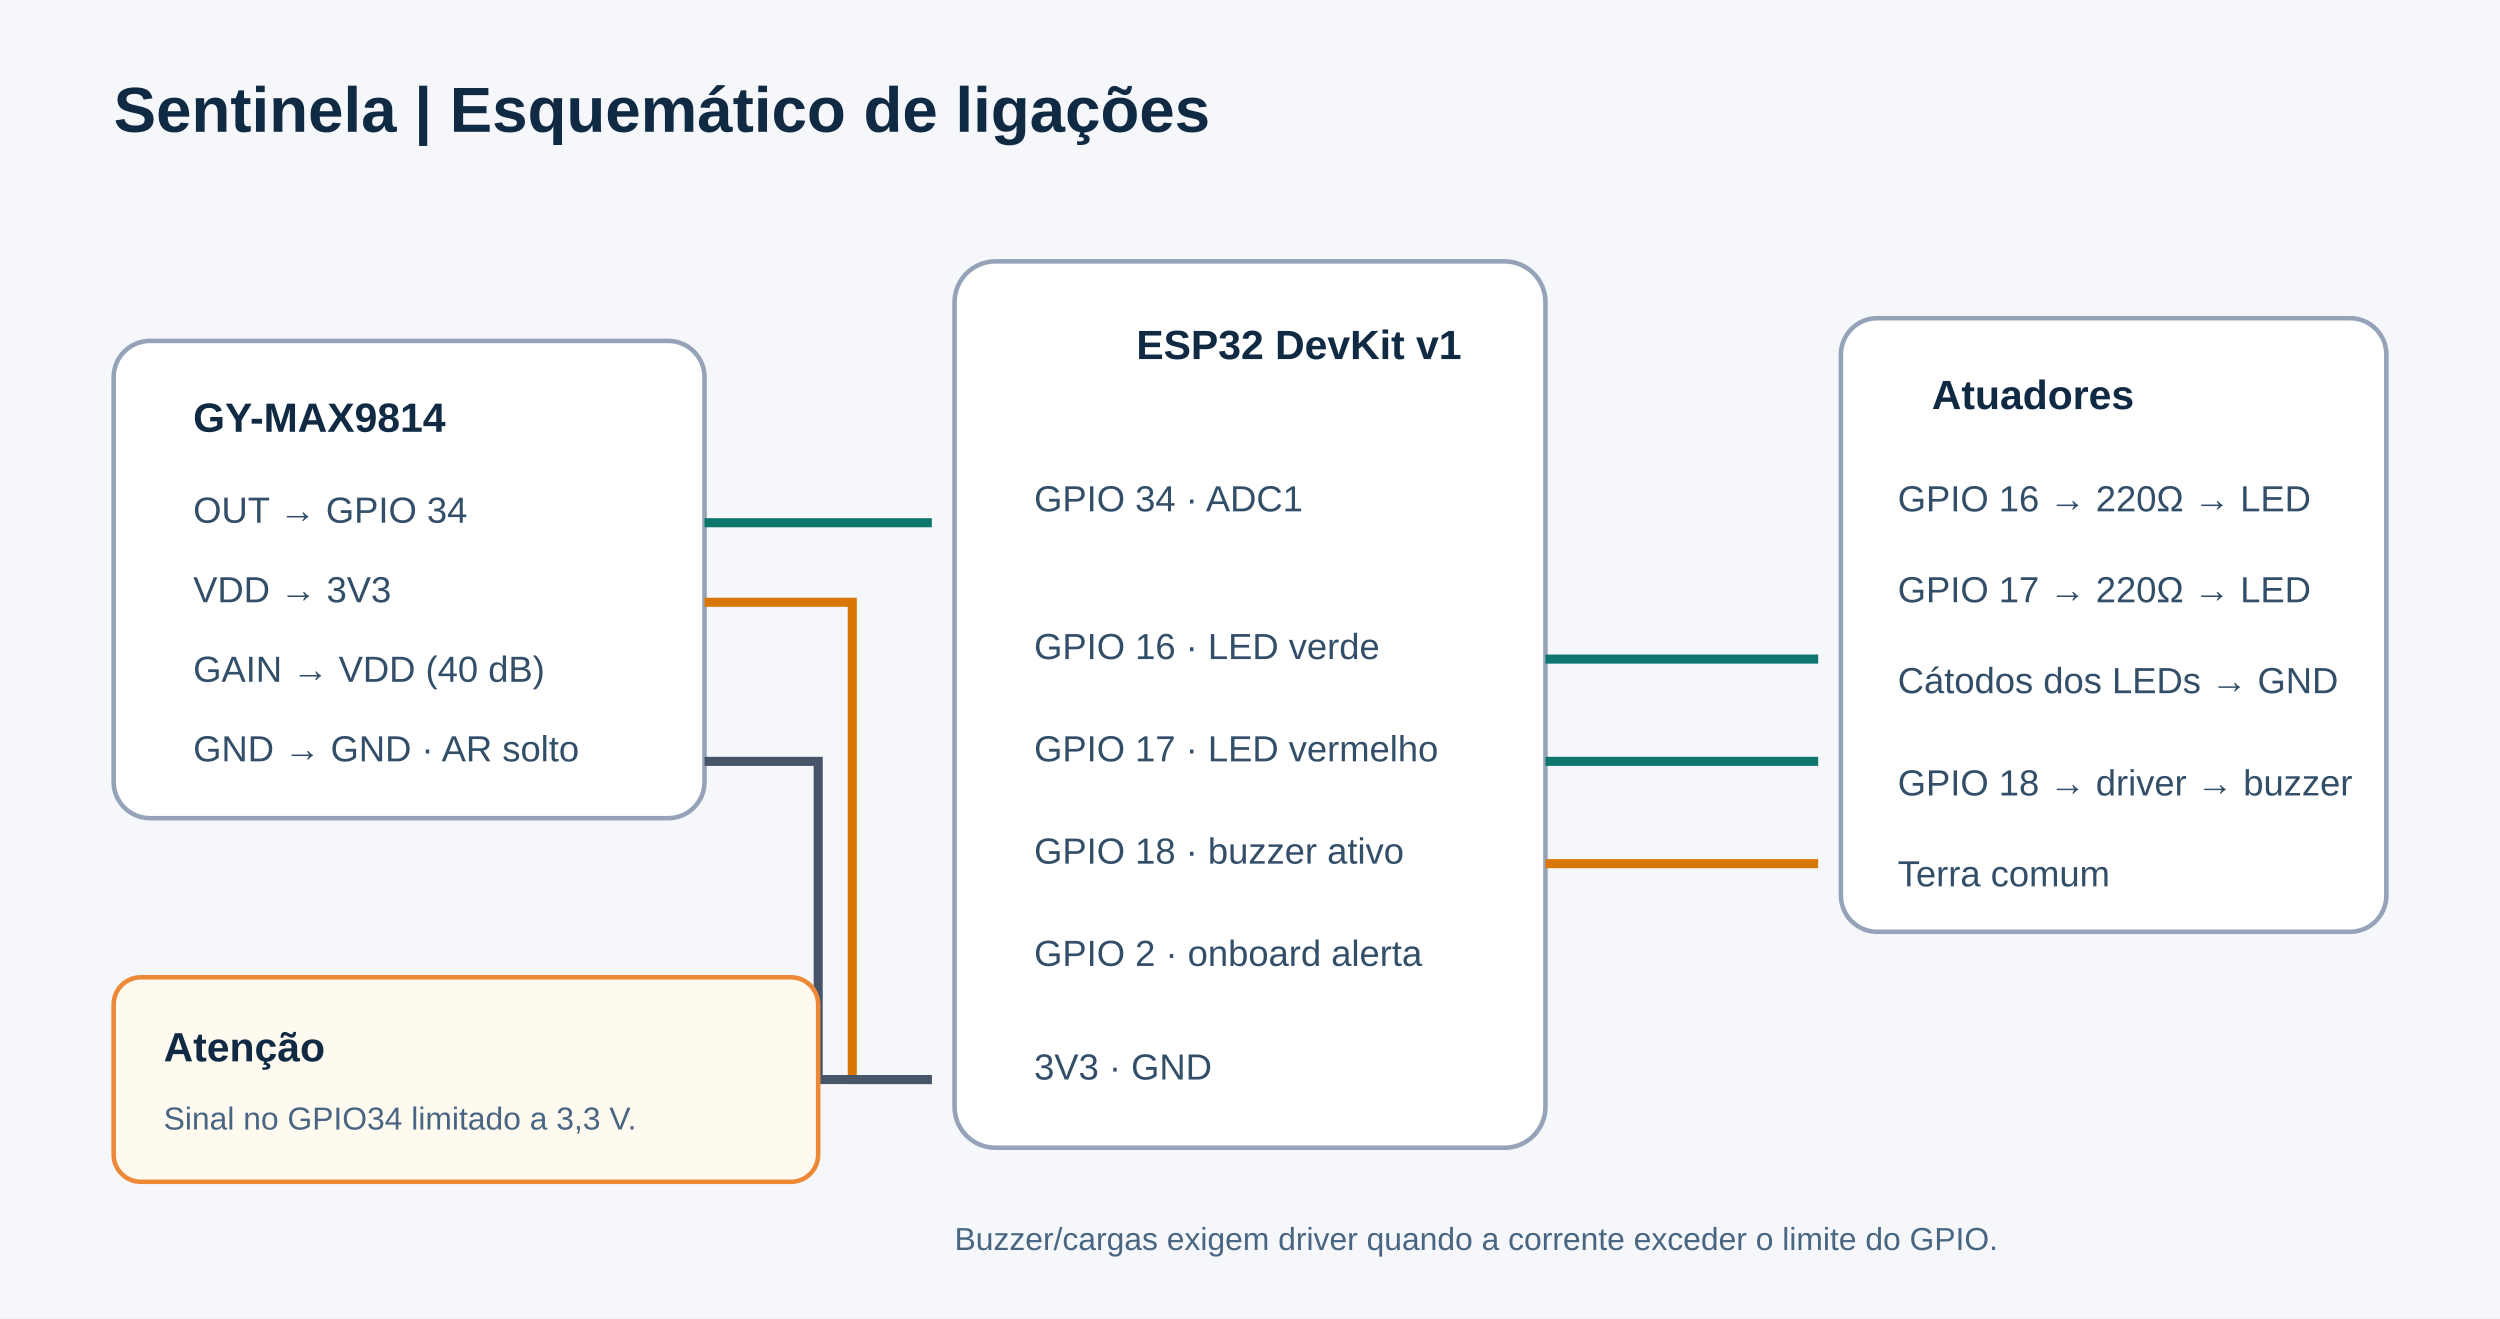
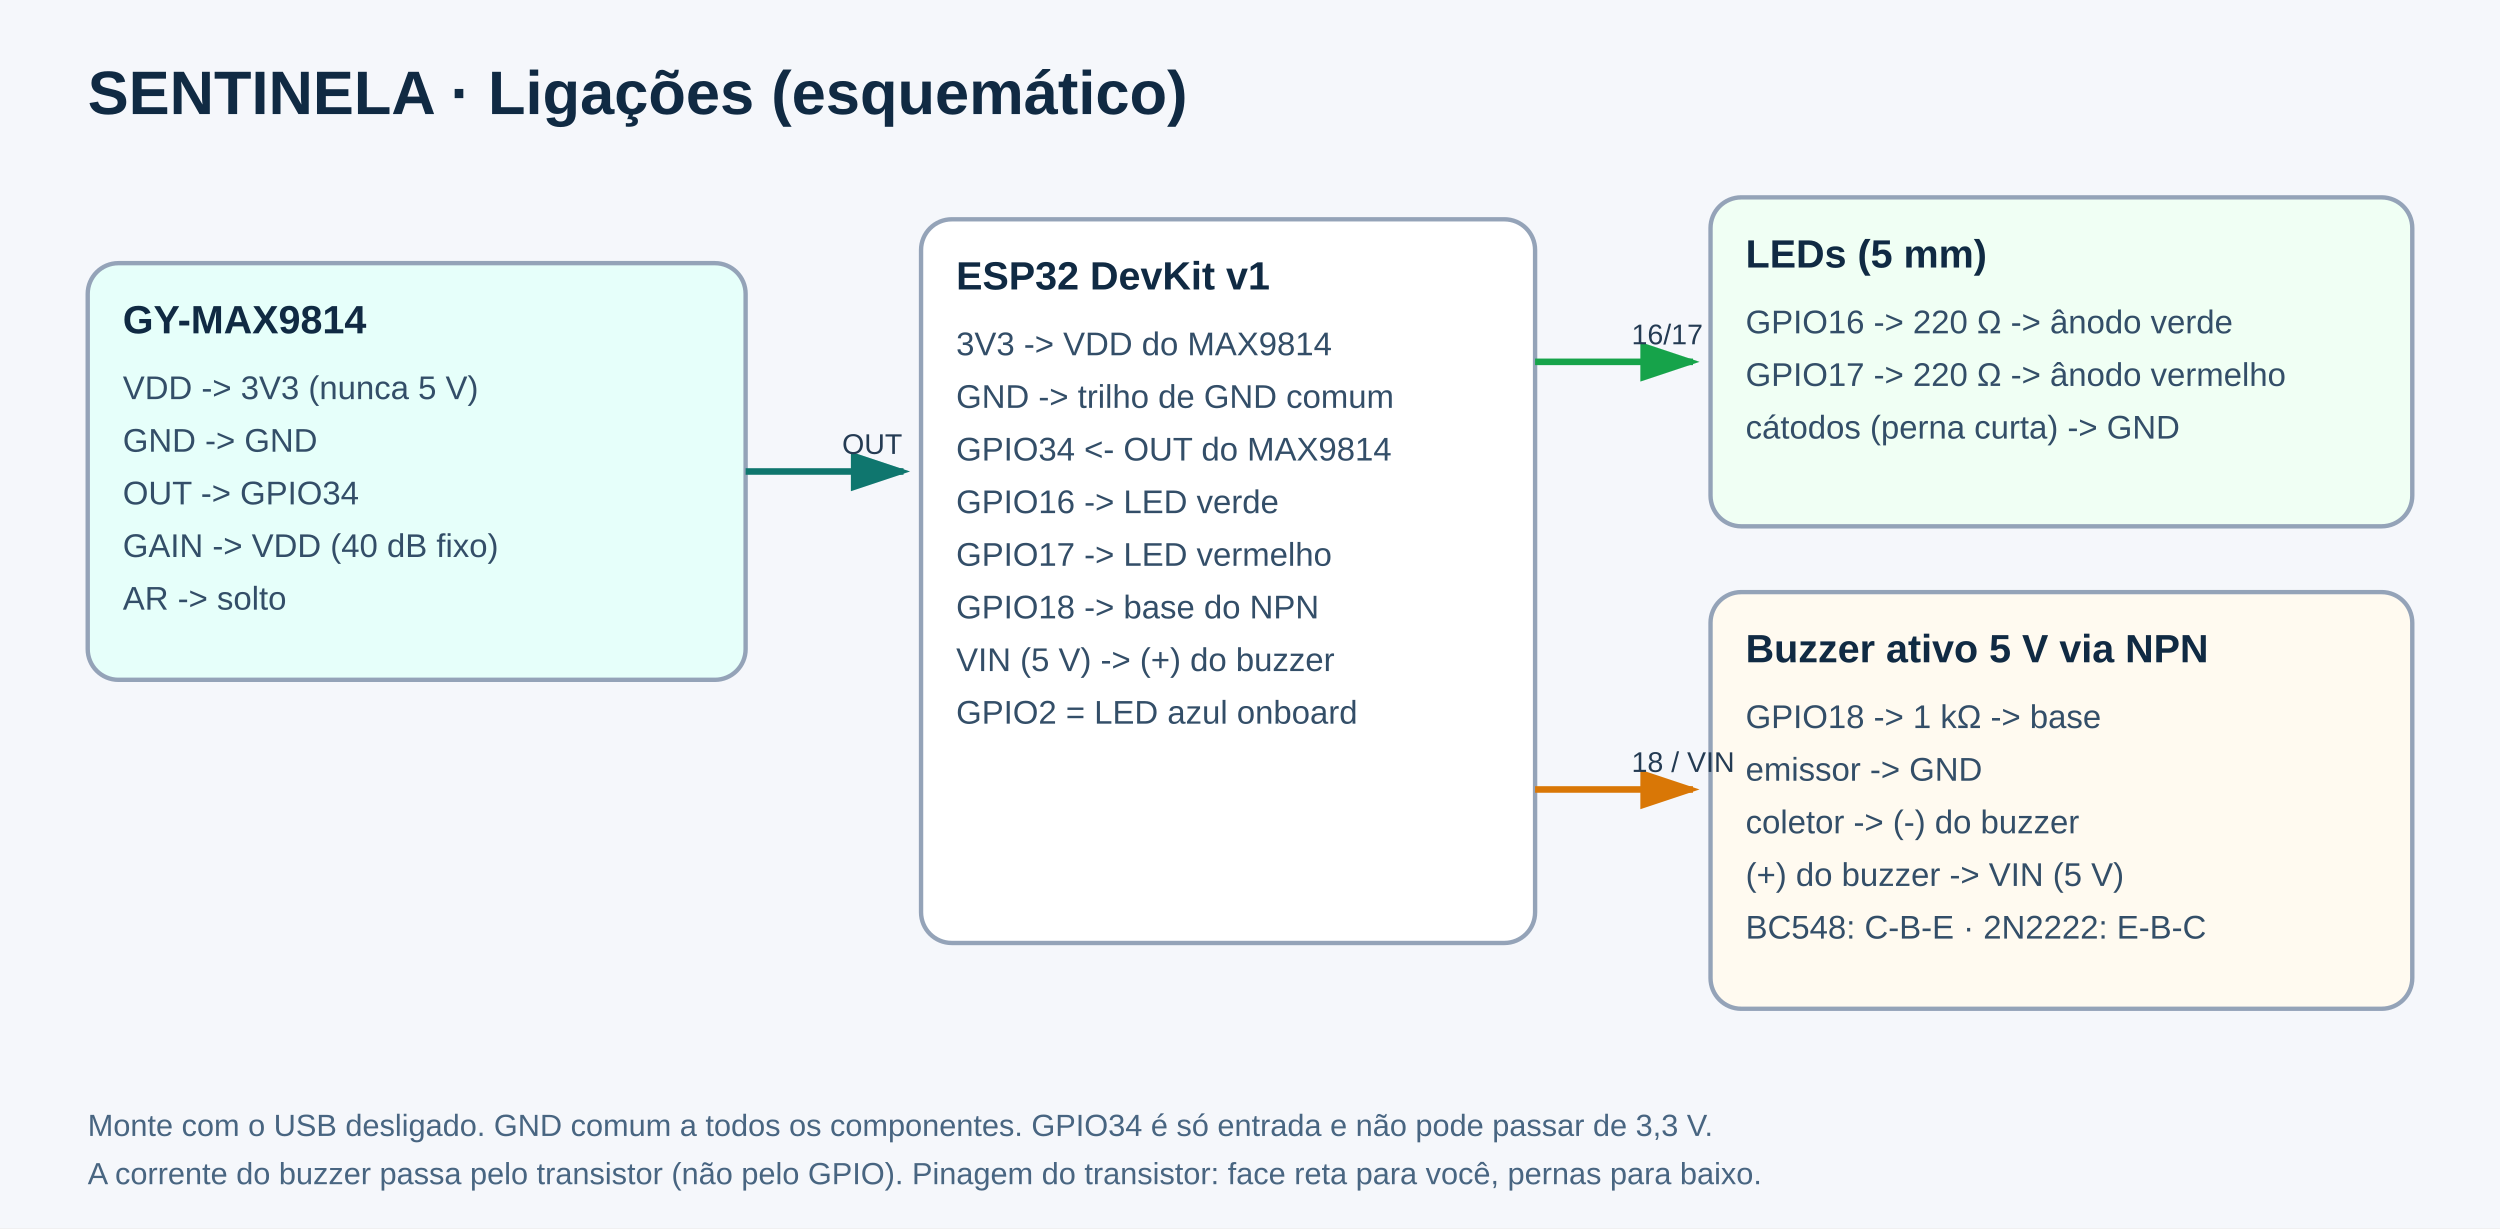
- <svg xmlns="http://www.w3.org/2000/svg" width="1100" height="580" viewBox="0 0 1100 580">
+ <svg xmlns="http://www.w3.org/2000/svg" width="1140" height="560" viewBox="0 0 1140 560" font-family="Arial">
  <defs>
-     <style>.t{font:700 28px Arial;fill:#102a43}.h{font:700 18px Arial;fill:#102a43}.b{font:16px Arial;fill:#334e68}.n{font:14px Arial;fill:#486581}.box{fill:#fff;stroke:#94a3b8;stroke-width:2}.wire{stroke:#0f766e;stroke-width:4;fill:none}.power{stroke:#d97706;stroke-width:4;fill:none}.gnd{stroke:#475569;stroke-width:4;fill:none}</style>
+     <marker id="m" markerWidth="10" markerHeight="10" refX="8" refY="3" orient="auto-start-reverse">
+       <path d="M0 0v6l9-3z" fill="context-stroke" />
+     </marker>
  </defs>
-   <rect width="1100" height="580" fill="#f5f7fb" />
-   <text x="50" y="58" class="t">Sentinela | Esquemático de ligações</text>
-   <rect x="50" y="150" width="260" height="210" rx="16" class="box" />
-   <text x="85" y="190" class="h">GY-MAX9814</text>
-   <text x="85" y="230" class="b">OUT → GPIO 34</text>
-   <text x="85" y="265" class="b">VDD → 3V3</text>
-   <text x="85" y="300" class="b">GAIN → VDD (40 dB)</text>
-   <text x="85" y="335" class="b">GND → GND · AR solto</text>
-   <rect x="420" y="115" width="260" height="390" rx="18" class="box" />
-   <text x="500" y="158" class="h">ESP32 DevKit v1</text>
-   <text x="455" y="225" class="b">GPIO 34 · ADC1</text>
-   <text x="455" y="290" class="b">GPIO 16 · LED verde</text>
-   <text x="455" y="335" class="b">GPIO 17 · LED vermelho</text>
-   <text x="455" y="380" class="b">GPIO 18 · buzzer ativo</text>
-   <text x="455" y="425" class="b">GPIO 2 · onboard alerta</text>
-   <text x="455" y="475" class="b">3V3 · GND</text>
-   <rect x="810" y="140" width="240" height="270" rx="16" class="box" />
-   <text x="850" y="180" class="h">Atuadores</text>
-   <text x="835" y="225" class="b">GPIO 16 → 220Ω → LED</text>
-   <text x="835" y="265" class="b">GPIO 17 → 220Ω → LED</text>
-   <text x="835" y="305" class="b">Cátodos dos LEDs → GND</text>
-   <text x="835" y="350" class="b">GPIO 18 → driver → buzzer</text>
-   <text x="835" y="390" class="b">Terra comum</text>
-   <path d="M310 230h100" class="wire" />
-   <path d="M310 265h65v210h35" class="power" />
-   <path d="M310 335h50v140h50" class="gnd" />
-   <path d="M680 290h120" class="wire" />
-   <path d="M680 335h120" class="wire" />
-   <path d="M680 380h120" class="power" />
-   <rect x="50" y="430" width="310" height="90" rx="12" fill="#fffaf0" stroke="#ed8936" stroke-width="2" />
-   <text x="72" y="467" class="h">Atenção</text>
-   <text x="72" y="497" class="n">Sinal no GPIO34 limitado a 3,3 V.</text>
-   <text x="420" y="550" class="n">Buzzer/cargas exigem driver quando a corrente exceder o limite do GPIO.</text>
+   <rect width="1140" height="560" fill="#f5f7fb" />
+   <text x="40" y="52" font-size="28" font-weight="700" fill="#102a43">SENTINELA · Ligações (esquemático)</text>
+   <rect x="420" y="100" width="280" height="330" rx="14" fill="#ffffff" stroke="#94a3b8" stroke-width="2" />
+   <text x="436" y="132" font-size="18" font-weight="700" fill="#102a43">ESP32 DevKit v1</text>
+   <text x="436" y="162" font-size="15" fill="#334e68">3V3  -&gt; VDD do MAX9814</text>
+   <text x="436" y="186" font-size="15" fill="#334e68">GND  -&gt; trilho de GND comum</text>
+   <text x="436" y="210" font-size="15" fill="#334e68">GPIO34 &lt;- OUT do MAX9814</text>
+   <text x="436" y="234" font-size="15" fill="#334e68">GPIO16 -&gt; LED verde</text>
+   <text x="436" y="258" font-size="15" fill="#334e68">GPIO17 -&gt; LED vermelho</text>
+   <text x="436" y="282" font-size="15" fill="#334e68">GPIO18 -&gt; base do NPN</text>
+   <text x="436" y="306" font-size="15" fill="#334e68">VIN (5 V) -&gt; (+) do buzzer</text>
+   <text x="436" y="330" font-size="15" fill="#334e68">GPIO2 = LED azul onboard</text>
+   <rect x="40" y="120" width="300" height="190" rx="14" fill="#e6fffa" stroke="#94a3b8" stroke-width="2" />
+   <text x="56" y="152" font-size="18" font-weight="700" fill="#102a43">GY-MAX9814</text>
+   <text x="56" y="182" font-size="15" fill="#334e68">VDD  -&gt; 3V3 (nunca 5 V)</text>
+   <text x="56" y="206" font-size="15" fill="#334e68">GND  -&gt; GND</text>
+   <text x="56" y="230" font-size="15" fill="#334e68">OUT  -&gt; GPIO34</text>
+   <text x="56" y="254" font-size="15" fill="#334e68">GAIN -&gt; VDD (40 dB fixo)</text>
+   <text x="56" y="278" font-size="15" fill="#334e68">AR   -&gt; solto</text>
+   <rect x="780" y="90" width="320" height="150" rx="14" fill="#f0fff4" stroke="#94a3b8" stroke-width="2" />
+   <text x="796" y="122" font-size="18" font-weight="700" fill="#102a43">LEDs (5 mm)</text>
+   <text x="796" y="152" font-size="15" fill="#334e68">GPIO16 -&gt; 220 Ω -&gt; ânodo verde</text>
+   <text x="796" y="176" font-size="15" fill="#334e68">GPIO17 -&gt; 220 Ω -&gt; ânodo vermelho</text>
+   <text x="796" y="200" font-size="15" fill="#334e68">cátodos (perna curta) -&gt; GND</text>
+   <rect x="780" y="270" width="320" height="190" rx="14" fill="#fffaf0" stroke="#94a3b8" stroke-width="2" />
+   <text x="796" y="302" font-size="18" font-weight="700" fill="#102a43">Buzzer ativo 5 V via NPN</text>
+   <text x="796" y="332" font-size="15" fill="#334e68">GPIO18 -&gt; 1 kΩ -&gt; base</text>
+   <text x="796" y="356" font-size="15" fill="#334e68">emissor -&gt; GND</text>
+   <text x="796" y="380" font-size="15" fill="#334e68">coletor -&gt; (-) do buzzer</text>
+   <text x="796" y="404" font-size="15" fill="#334e68">(+) do buzzer -&gt; VIN (5 V)</text>
+   <text x="796" y="428" font-size="15" fill="#334e68">BC548: C-B-E · 2N2222: E-B-C</text>
+   <line x1="340" y1="215" x2="412" y2="215" stroke="#0f766e" stroke-width="3" marker-end="url(#m)" />
+   <text x="384" y="207" font-size="13" fill="#243b53">OUT</text>
+   <line x1="700" y1="165" x2="772" y2="165" stroke="#16a34a" stroke-width="3" marker-end="url(#m)" />
+   <text x="744" y="157" font-size="13" fill="#243b53">16/17</text>
+   <line x1="700" y1="360" x2="772" y2="360" stroke="#d97706" stroke-width="3" marker-end="url(#m)" />
+   <text x="744" y="352" font-size="13" fill="#243b53">18 / VIN</text>
+   <text x="40" y="518" font-size="14" fill="#486581">Monte com o USB desligado. GND comum a todos os componentes. GPIO34 é só entrada e não pode passar de 3,3 V.</text>
+   <text x="40" y="540" font-size="14" fill="#486581">A corrente do buzzer passa pelo transistor (não pelo GPIO). Pinagem do transistor: face reta para você, pernas para baixo.</text>
</svg>
